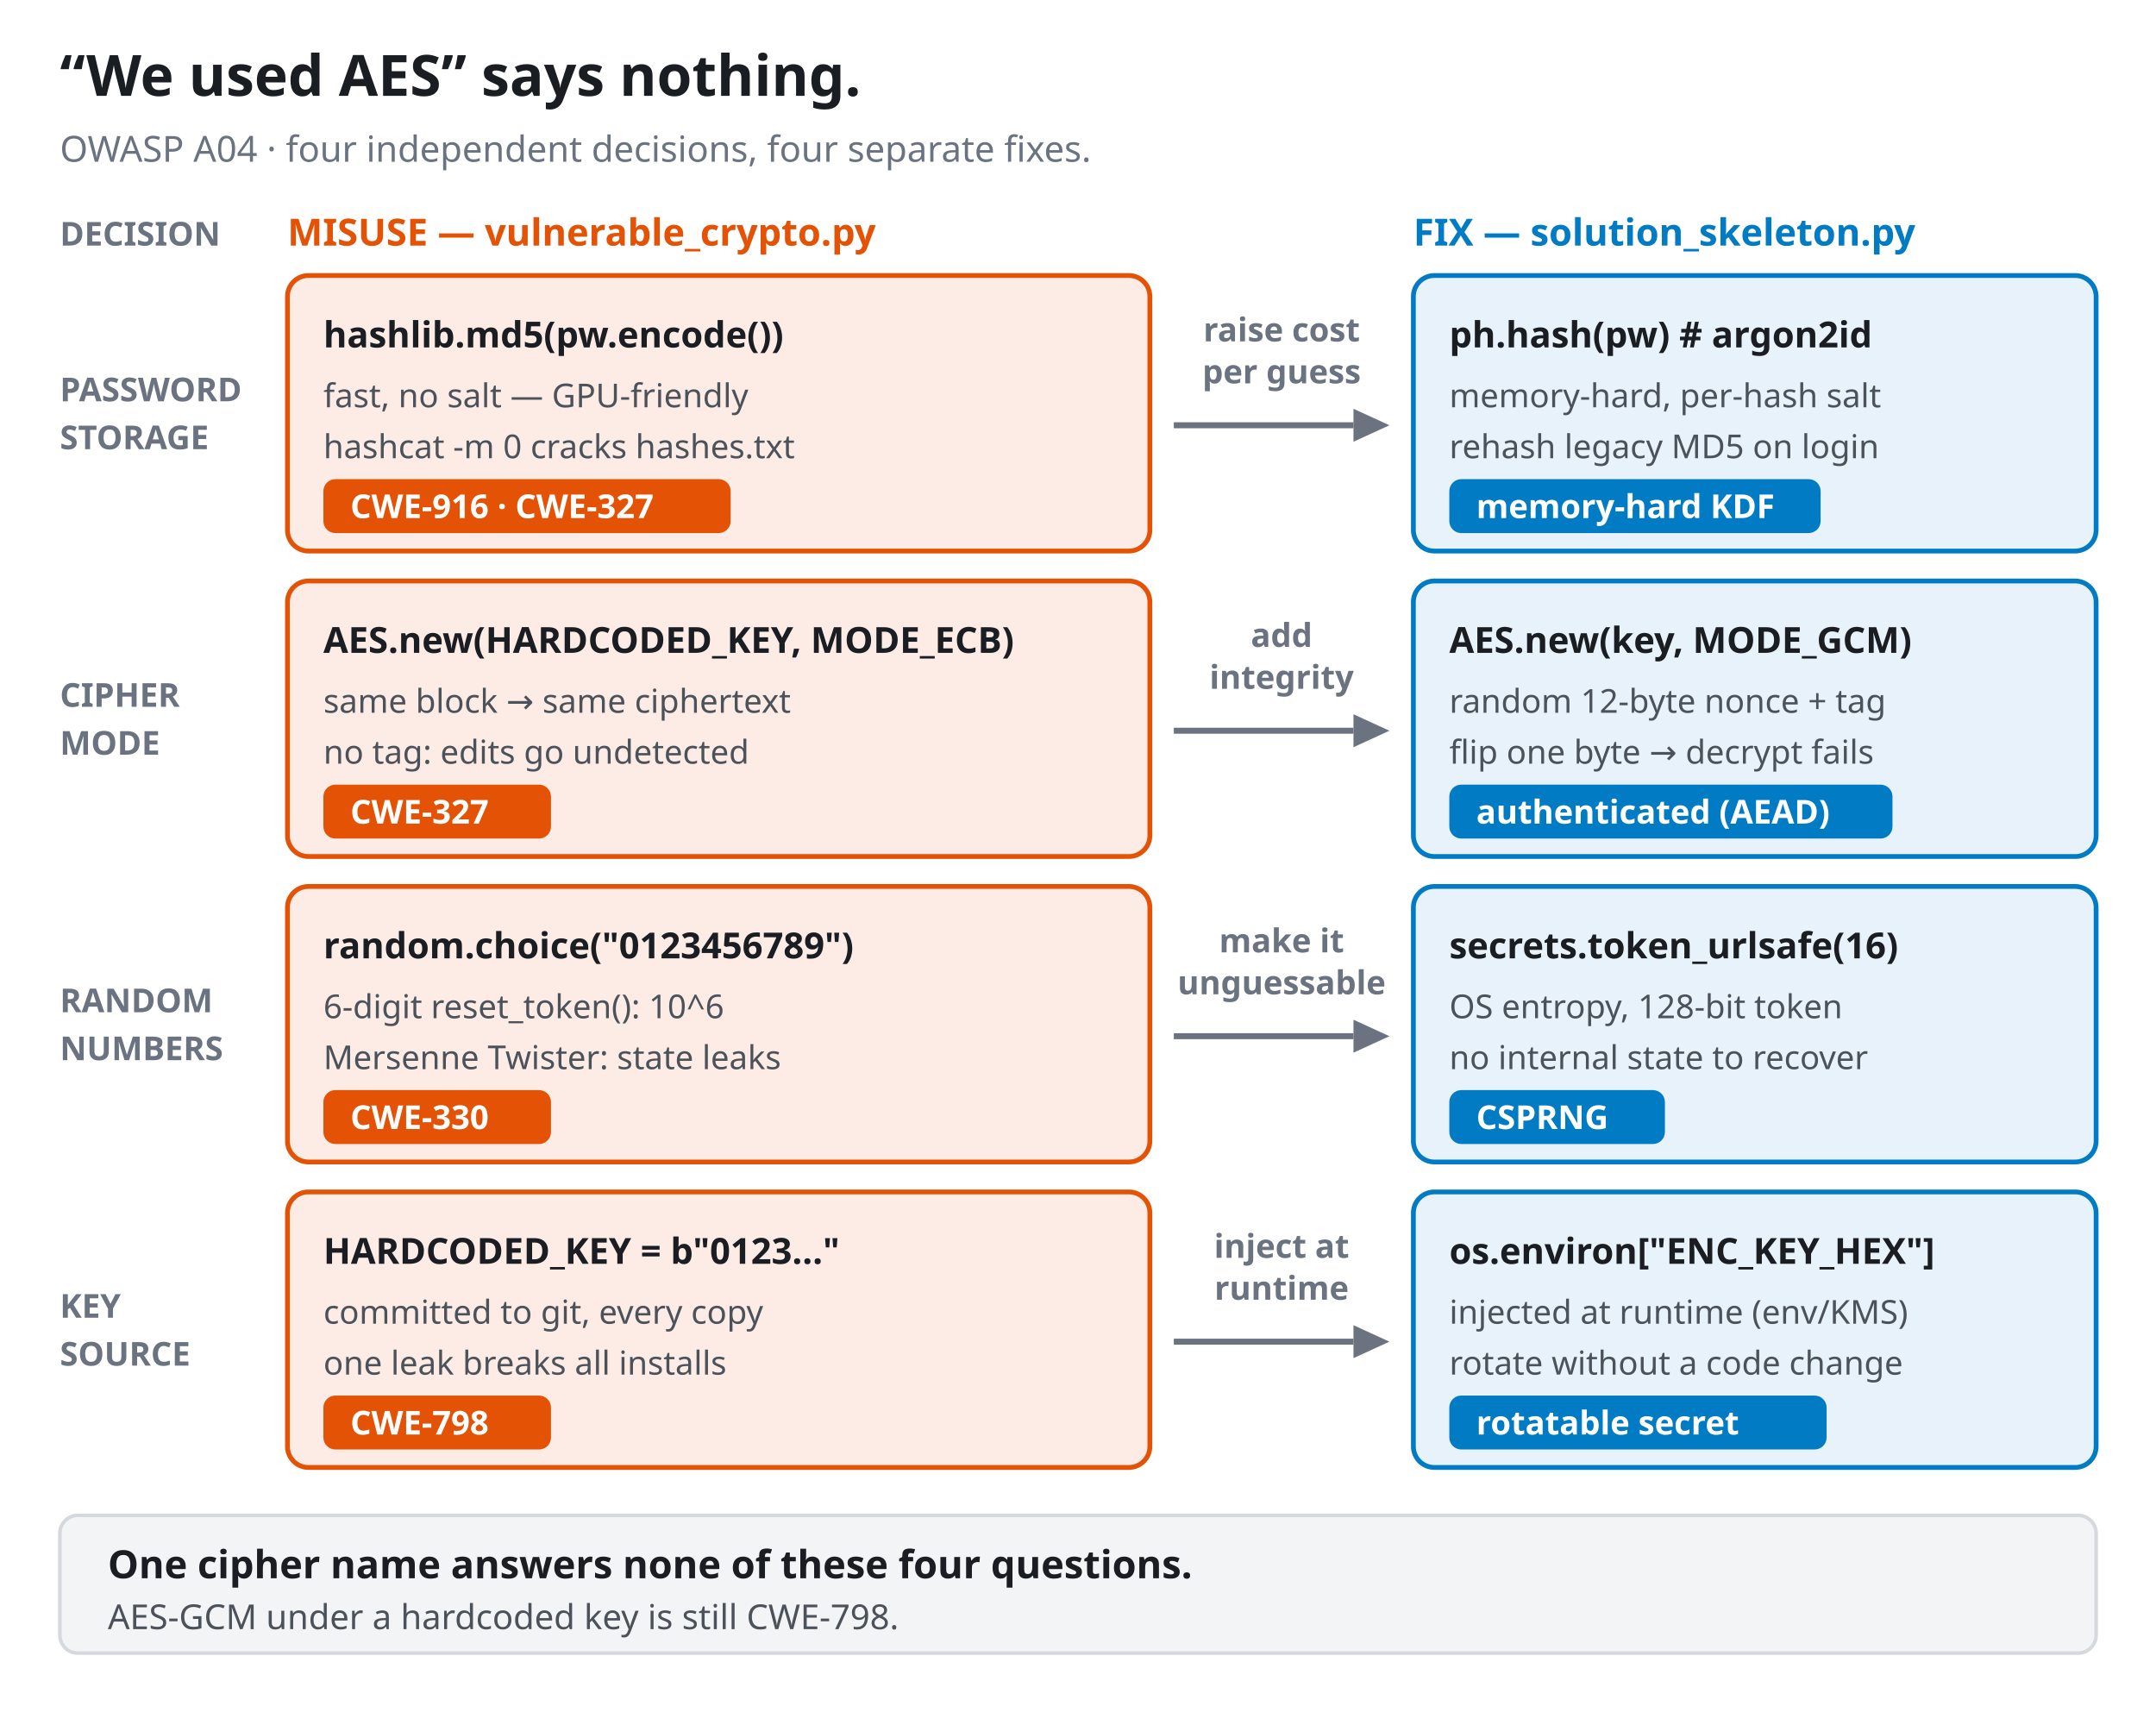
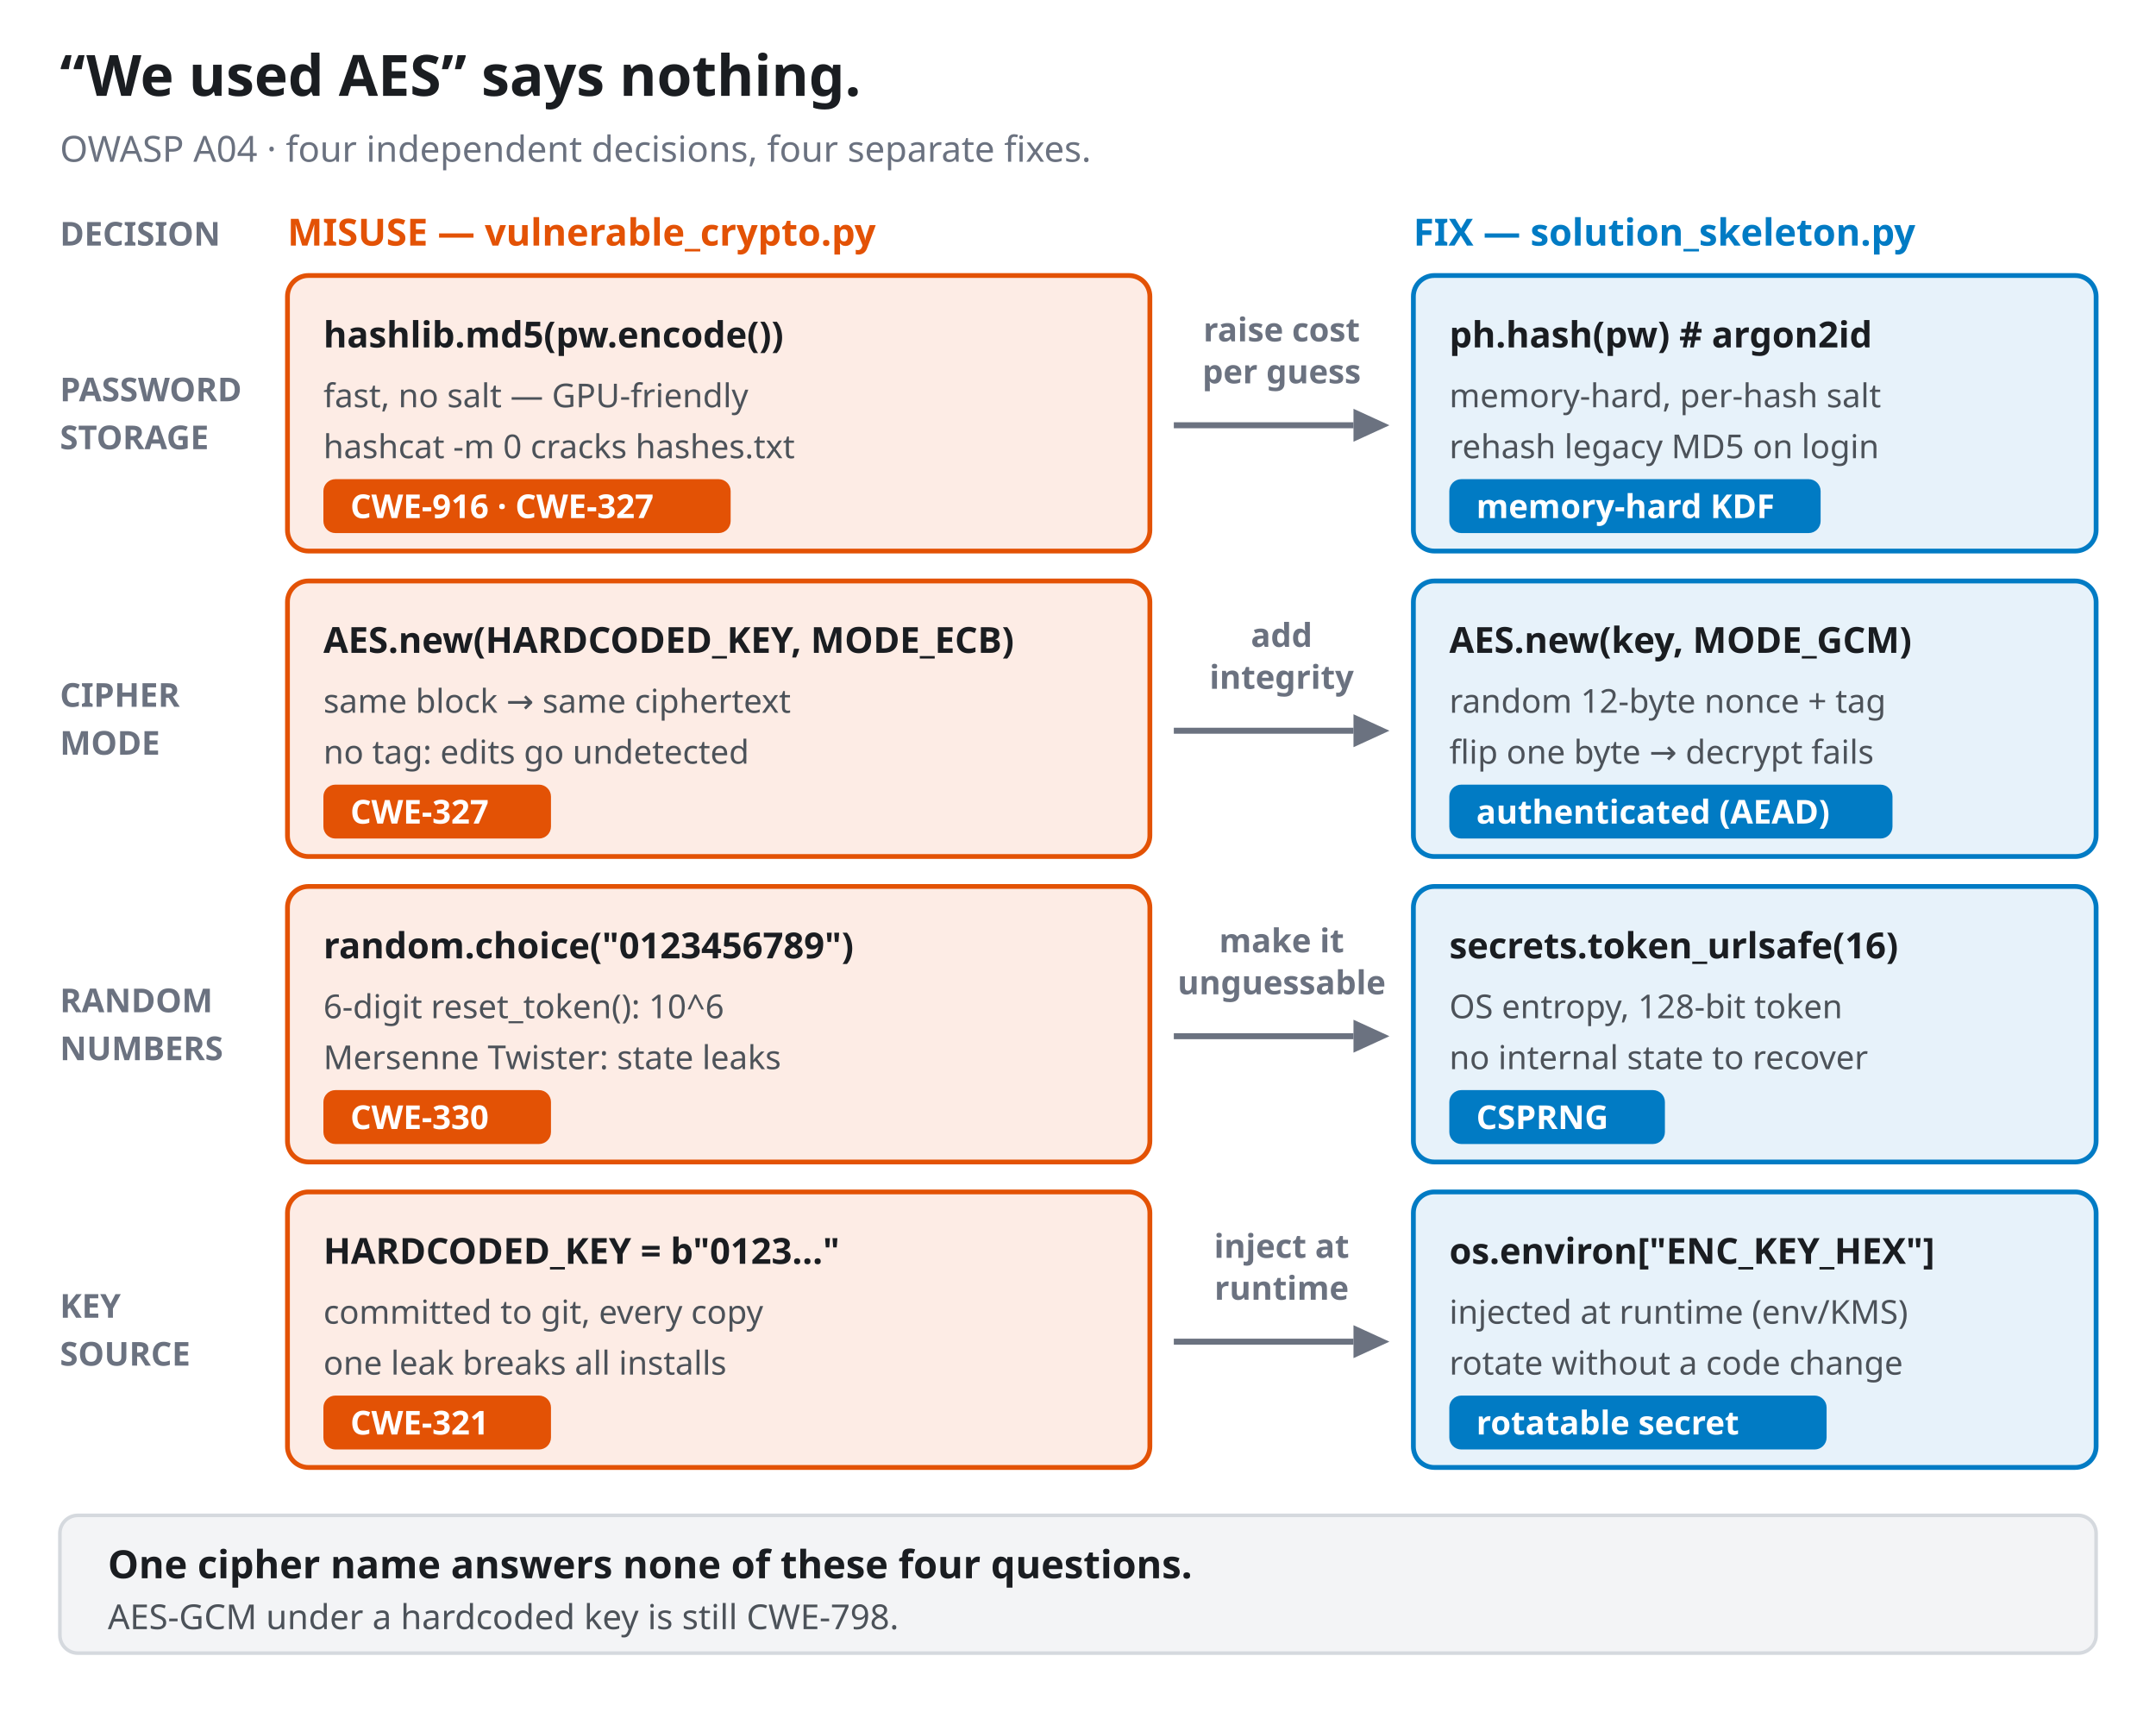
- <svg xmlns="http://www.w3.org/2000/svg" viewBox="0 0 720 576" role="img" aria-label="Four crypto decisions in the Week 3 lab, each shown as a misuse on the left and its fix on the right. Decision one, password storage: vulnerable_crypto.py calls hashlib.md5 on the password with no salt, which is fast and GPU-friendly, so hashcat -m 0 cracks every hash in hashes.txt; that is CWE-916 and CWE-327. The fix raises the cost per guess by using argon2id through ph.hash, a memory-hard key derivation function with a per-hash salt, and rehashing legacy MD5 records on login. Decision two, cipher mode: AES.new with HARDCODED_KEY in MODE_ECB means the same plaintext block always produces the same ciphertext block and there is no authentication tag, so edits go undetected; that is CWE-327. The fix adds integrity by using AES.new with the key in MODE_GCM, a random twelve-byte nonce and an authentication tag, so flipping one ciphertext byte makes decryption fail. Decision three, random numbers: random.choice over the digits builds a six-digit reset_token with only ten to the sixth possibilities from the Mersenne Twister, whose internal state leaks from its own output; that is CWE-330. The fix makes tokens unguessable with secrets.token_urlsafe, a CSPRNG drawing on operating-system entropy with no recoverable internal state. Decision four, key source: HARDCODED_KEY equals the literal bytes 0123456789abcdef, committed to git and identical in every copy, so one leak breaks all installs; that is CWE-798. The fix injects the key at runtime from os.environ ENC_KEY_HEX, an environment variable or key management service, so the key can be rotated without a code change. The overall lesson: one cipher name answers none of these four questions, and AES-GCM under a hardcoded key is still CWE-798.">
+ <svg xmlns="http://www.w3.org/2000/svg" viewBox="0 0 720 576" role="img" aria-label="Four crypto decisions in the Week 3 lab, each shown as a misuse on the left and its fix on the right. Decision one, password storage: vulnerable_crypto.py calls hashlib.md5 on the password with no salt, which is fast and GPU-friendly, so hashcat -m 0 cracks every hash in hashes.txt; that is CWE-916 and CWE-327. The fix raises the cost per guess by using argon2id through ph.hash, a memory-hard key derivation function with a per-hash salt, and rehashing legacy MD5 records on login. Decision two, cipher mode: AES.new with HARDCODED_KEY in MODE_ECB means the same plaintext block always produces the same ciphertext block and there is no authentication tag, so edits go undetected; that is CWE-327. The fix adds integrity by using AES.new with the key in MODE_GCM, a random twelve-byte nonce and an authentication tag, so flipping one ciphertext byte makes decryption fail. Decision three, random numbers: random.choice over the digits builds a six-digit reset_token with only ten to the sixth possibilities from the Mersenne Twister, whose internal state leaks from its own output; that is CWE-330. The fix makes tokens unguessable with secrets.token_urlsafe, a CSPRNG drawing on operating-system entropy with no recoverable internal state. Decision four, key source: HARDCODED_KEY equals the literal bytes 0123456789abcdef, committed to git and identical in every copy, so one leak breaks all installs; that is CWE-321, the cryptographic-key case of CWE-798. The fix injects the key at runtime from os.environ ENC_KEY_HEX, an environment variable or key management service, so the key can be rotated without a code change. The overall lesson: one cipher name answers none of these four questions, and AES-GCM under a hardcoded key is still CWE-798.">
  <style>
  .bg      { fill: #ffffff; }
  .title   { font: 700 19px system-ui, sans-serif; fill: #1a1d21; }
  .sub     { font: 400 12px system-ui, sans-serif; fill: #6b7280; }
  .hbad    { font: 700 12.5px system-ui, sans-serif; fill: #E35205; }
  .hgood   { font: 700 12.5px system-ui, sans-serif; fill: #017BC4; }
  .hgut    { font: 700 11px system-ui, sans-serif; fill: #6b7280; }
  .gut     { font: 700 11px system-ui, sans-serif; fill: #6b7280; }
  .boxbad  { fill: #fdece5; stroke: #E35205; stroke-width: 1.6; }
  .boxgood { fill: #e7f2fa; stroke: #017BC4; stroke-width: 1.6; }
  .code    { font: 700 12px system-ui, sans-serif; fill: #1a1d21; }
  .det     { font: 400 11px system-ui, sans-serif; fill: #4c5259; }
  .bgbad   { fill: #E35205; }
  .bggood  { fill: #017BC4; }
  .btxt    { font: 700 11px system-ui, sans-serif; fill: #ffffff; }
  .arrow   { stroke: #6b7280; stroke-width: 2; fill: none; }
  .ahead   { fill: #6b7280; }
  .alab    { font: 600 11px system-ui, sans-serif; fill: #6b7280; text-anchor: middle; }
  .footbox { fill: #f3f4f6; stroke: #d5d9de; stroke-width: 1.2; }
  .foot1   { font: 700 13px system-ui, sans-serif; fill: #1a1d21; }
  .foot2   { font: 400 11.5px system-ui, sans-serif; fill: #4c5259; }

  @media (prefers-color-scheme: dark) {
    .bg      { fill: #12161a; }
    .title   { fill: #eef2f5; }
    .sub     { fill: #9aa3ad; }
    .hbad    { fill: #ff7a3d; }
    .hgood   { fill: #4aa3dd; }
    .hgut    { fill: #9aa3ad; }
    .gut     { fill: #9aa3ad; }
    .boxbad  { fill: #3a1f14; stroke: #ff7a3d; }
    .boxgood { fill: #10293a; stroke: #4aa3dd; }
    .code    { fill: #eef2f5; }
    .det     { fill: #c2cad2; }
    .bgbad   { fill: #ff7a3d; }
    .bggood  { fill: #4aa3dd; }
    .btxt    { fill: #12161a; }
    .arrow   { stroke: #9aa3ad; }
    .ahead   { fill: #9aa3ad; }
    .alab    { fill: #9aa3ad; }
    .footbox { fill: #1a1f25; stroke: #39414a; }
    .foot1   { fill: #eef2f5; }
    .foot2   { fill: #c2cad2; }
  }
</style>
  <rect class="bg" x="0" y="0" width="720" height="576" />
  <text class="title" x="20" y="32">“We used AES” says nothing.</text>
  <text class="sub" x="20" y="54">OWASP A04 · four independent decisions, four separate fixes.</text>
  <text class="hgut" x="20" y="82">DECISION</text>
  <text class="hbad" x="96" y="82">MISUSE — vulnerable_crypto.py</text>
  <text class="hgood" x="472" y="82">FIX — solution_skeleton.py</text>
  <text class="gut" x="20" y="134">PASSWORD</text>
  <text class="gut" x="20" y="150">STORAGE</text>
  <rect class="boxbad" x="96" y="92" width="288" height="92" rx="7" />
  <text class="code" x="108" y="116">hashlib.md5(pw.encode())</text>
  <text class="det" x="108" y="136">fast, no salt — GPU-friendly</text>
  <text class="det" x="108" y="153">hashcat -m 0 cracks hashes.txt</text>
  <rect class="bgbad" x="108" y="160" width="136" height="18" rx="4" />
  <text class="btxt" x="117" y="173">CWE-916 · CWE-327</text>
  <text class="alab" x="428" y="114">raise cost</text>
  <text class="alab" x="428" y="128">per guess</text>
  <path class="arrow" d="M392 142 H452" />
  <polygon class="ahead" points="464,142 452,136.5 452,147.5" />
  <rect class="boxgood" x="472" y="92" width="228" height="92" rx="7" />
  <text class="code" x="484" y="116">ph.hash(pw)  # argon2id</text>
  <text class="det" x="484" y="136">memory-hard, per-hash salt</text>
  <text class="det" x="484" y="153">rehash legacy MD5 on login</text>
  <rect class="bggood" x="484" y="160" width="124" height="18" rx="4" />
  <text class="btxt" x="493" y="173">memory-hard KDF</text>
  <text class="gut" x="20" y="236">CIPHER</text>
  <text class="gut" x="20" y="252">MODE</text>
  <rect class="boxbad" x="96" y="194" width="288" height="92" rx="7" />
  <text class="code" x="108" y="218">AES.new(HARDCODED_KEY, MODE_ECB)</text>
  <text class="det" x="108" y="238">same block → same ciphertext</text>
  <text class="det" x="108" y="255">no tag: edits go undetected</text>
  <rect class="bgbad" x="108" y="262" width="76" height="18" rx="4" />
  <text class="btxt" x="117" y="275">CWE-327</text>
  <text class="alab" x="428" y="216">add</text>
  <text class="alab" x="428" y="230">integrity</text>
  <path class="arrow" d="M392 244 H452" />
  <polygon class="ahead" points="464,244 452,238.5 452,249.5" />
  <rect class="boxgood" x="472" y="194" width="228" height="92" rx="7" />
  <text class="code" x="484" y="218">AES.new(key, MODE_GCM)</text>
  <text class="det" x="484" y="238">random 12-byte nonce + tag</text>
  <text class="det" x="484" y="255">flip one byte → decrypt fails</text>
  <rect class="bggood" x="484" y="262" width="148" height="18" rx="4" />
  <text class="btxt" x="493" y="275">authenticated (AEAD)</text>
  <text class="gut" x="20" y="338">RANDOM</text>
  <text class="gut" x="20" y="354">NUMBERS</text>
  <rect class="boxbad" x="96" y="296" width="288" height="92" rx="7" />
  <text class="code" x="108" y="320">random.choice("0123456789")</text>
  <text class="det" x="108" y="340">6-digit reset_token(): 10^6</text>
  <text class="det" x="108" y="357">Mersenne Twister: state leaks</text>
  <rect class="bgbad" x="108" y="364" width="76" height="18" rx="4" />
  <text class="btxt" x="117" y="377">CWE-330</text>
  <text class="alab" x="428" y="318">make it</text>
  <text class="alab" x="428" y="332">unguessable</text>
  <path class="arrow" d="M392 346 H452" />
  <polygon class="ahead" points="464,346 452,340.5 452,351.5" />
  <rect class="boxgood" x="472" y="296" width="228" height="92" rx="7" />
  <text class="code" x="484" y="320">secrets.token_urlsafe(16)</text>
  <text class="det" x="484" y="340">OS entropy, 128-bit token</text>
  <text class="det" x="484" y="357">no internal state to recover</text>
  <rect class="bggood" x="484" y="364" width="72" height="18" rx="4" />
  <text class="btxt" x="493" y="377">CSPRNG</text>
  <text class="gut" x="20" y="440">KEY</text>
  <text class="gut" x="20" y="456">SOURCE</text>
  <rect class="boxbad" x="96" y="398" width="288" height="92" rx="7" />
  <text class="code" x="108" y="422">HARDCODED_KEY = b"0123..."</text>
  <text class="det" x="108" y="442">committed to git, every copy</text>
  <text class="det" x="108" y="459">one leak breaks all installs</text>
  <rect class="bgbad" x="108" y="466" width="76" height="18" rx="4" />
-   <text class="btxt" x="117" y="479">CWE-798</text>
+   <text class="btxt" x="117" y="479">CWE-321</text>
  <text class="alab" x="428" y="420">inject at</text>
  <text class="alab" x="428" y="434">runtime</text>
  <path class="arrow" d="M392 448 H452" />
  <polygon class="ahead" points="464,448 452,442.5 452,453.5" />
  <rect class="boxgood" x="472" y="398" width="228" height="92" rx="7" />
  <text class="code" x="484" y="422">os.environ["ENC_KEY_HEX"]</text>
  <text class="det" x="484" y="442">injected at runtime (env/KMS)</text>
  <text class="det" x="484" y="459">rotate without a code change</text>
  <rect class="bggood" x="484" y="466" width="126" height="18" rx="4" />
  <text class="btxt" x="493" y="479">rotatable secret</text>
  <rect class="footbox" x="20" y="506" width="680" height="46" rx="6" />
  <text class="foot1" x="36" y="527">One cipher name answers none of these four questions.</text>
  <text class="foot2" x="36" y="544">AES-GCM under a hardcoded key is still CWE-798.</text>
</svg>
